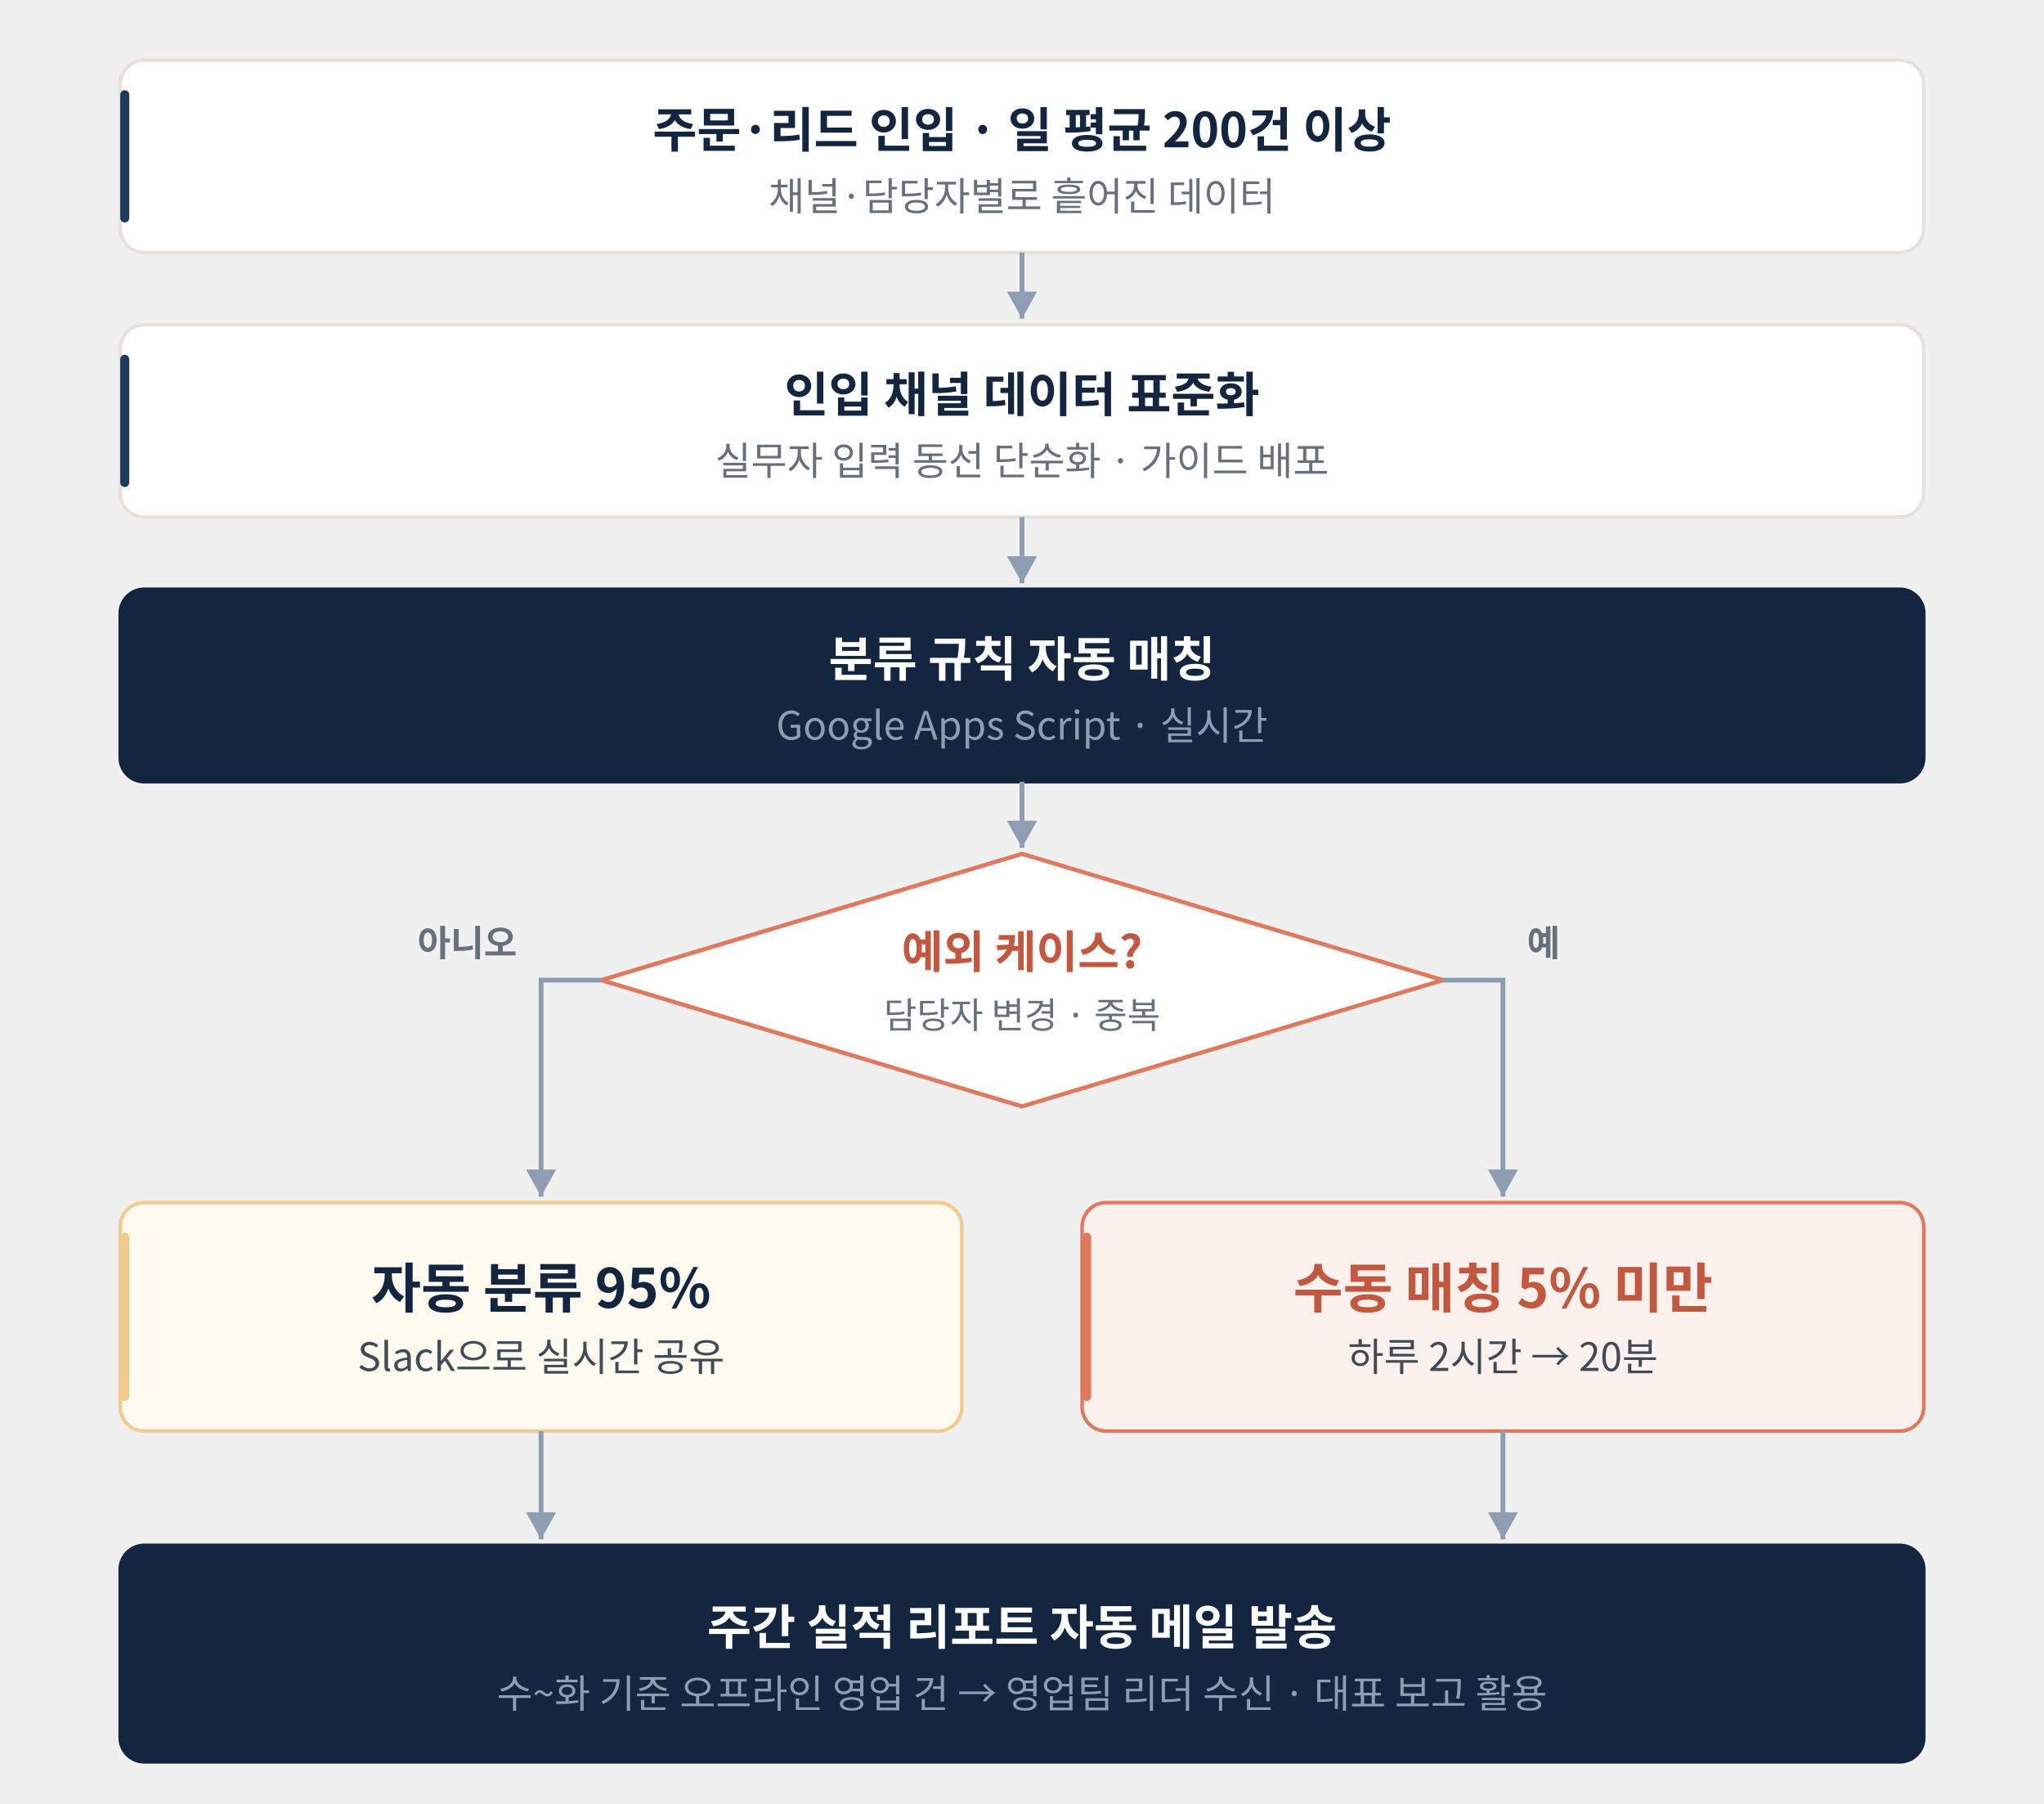
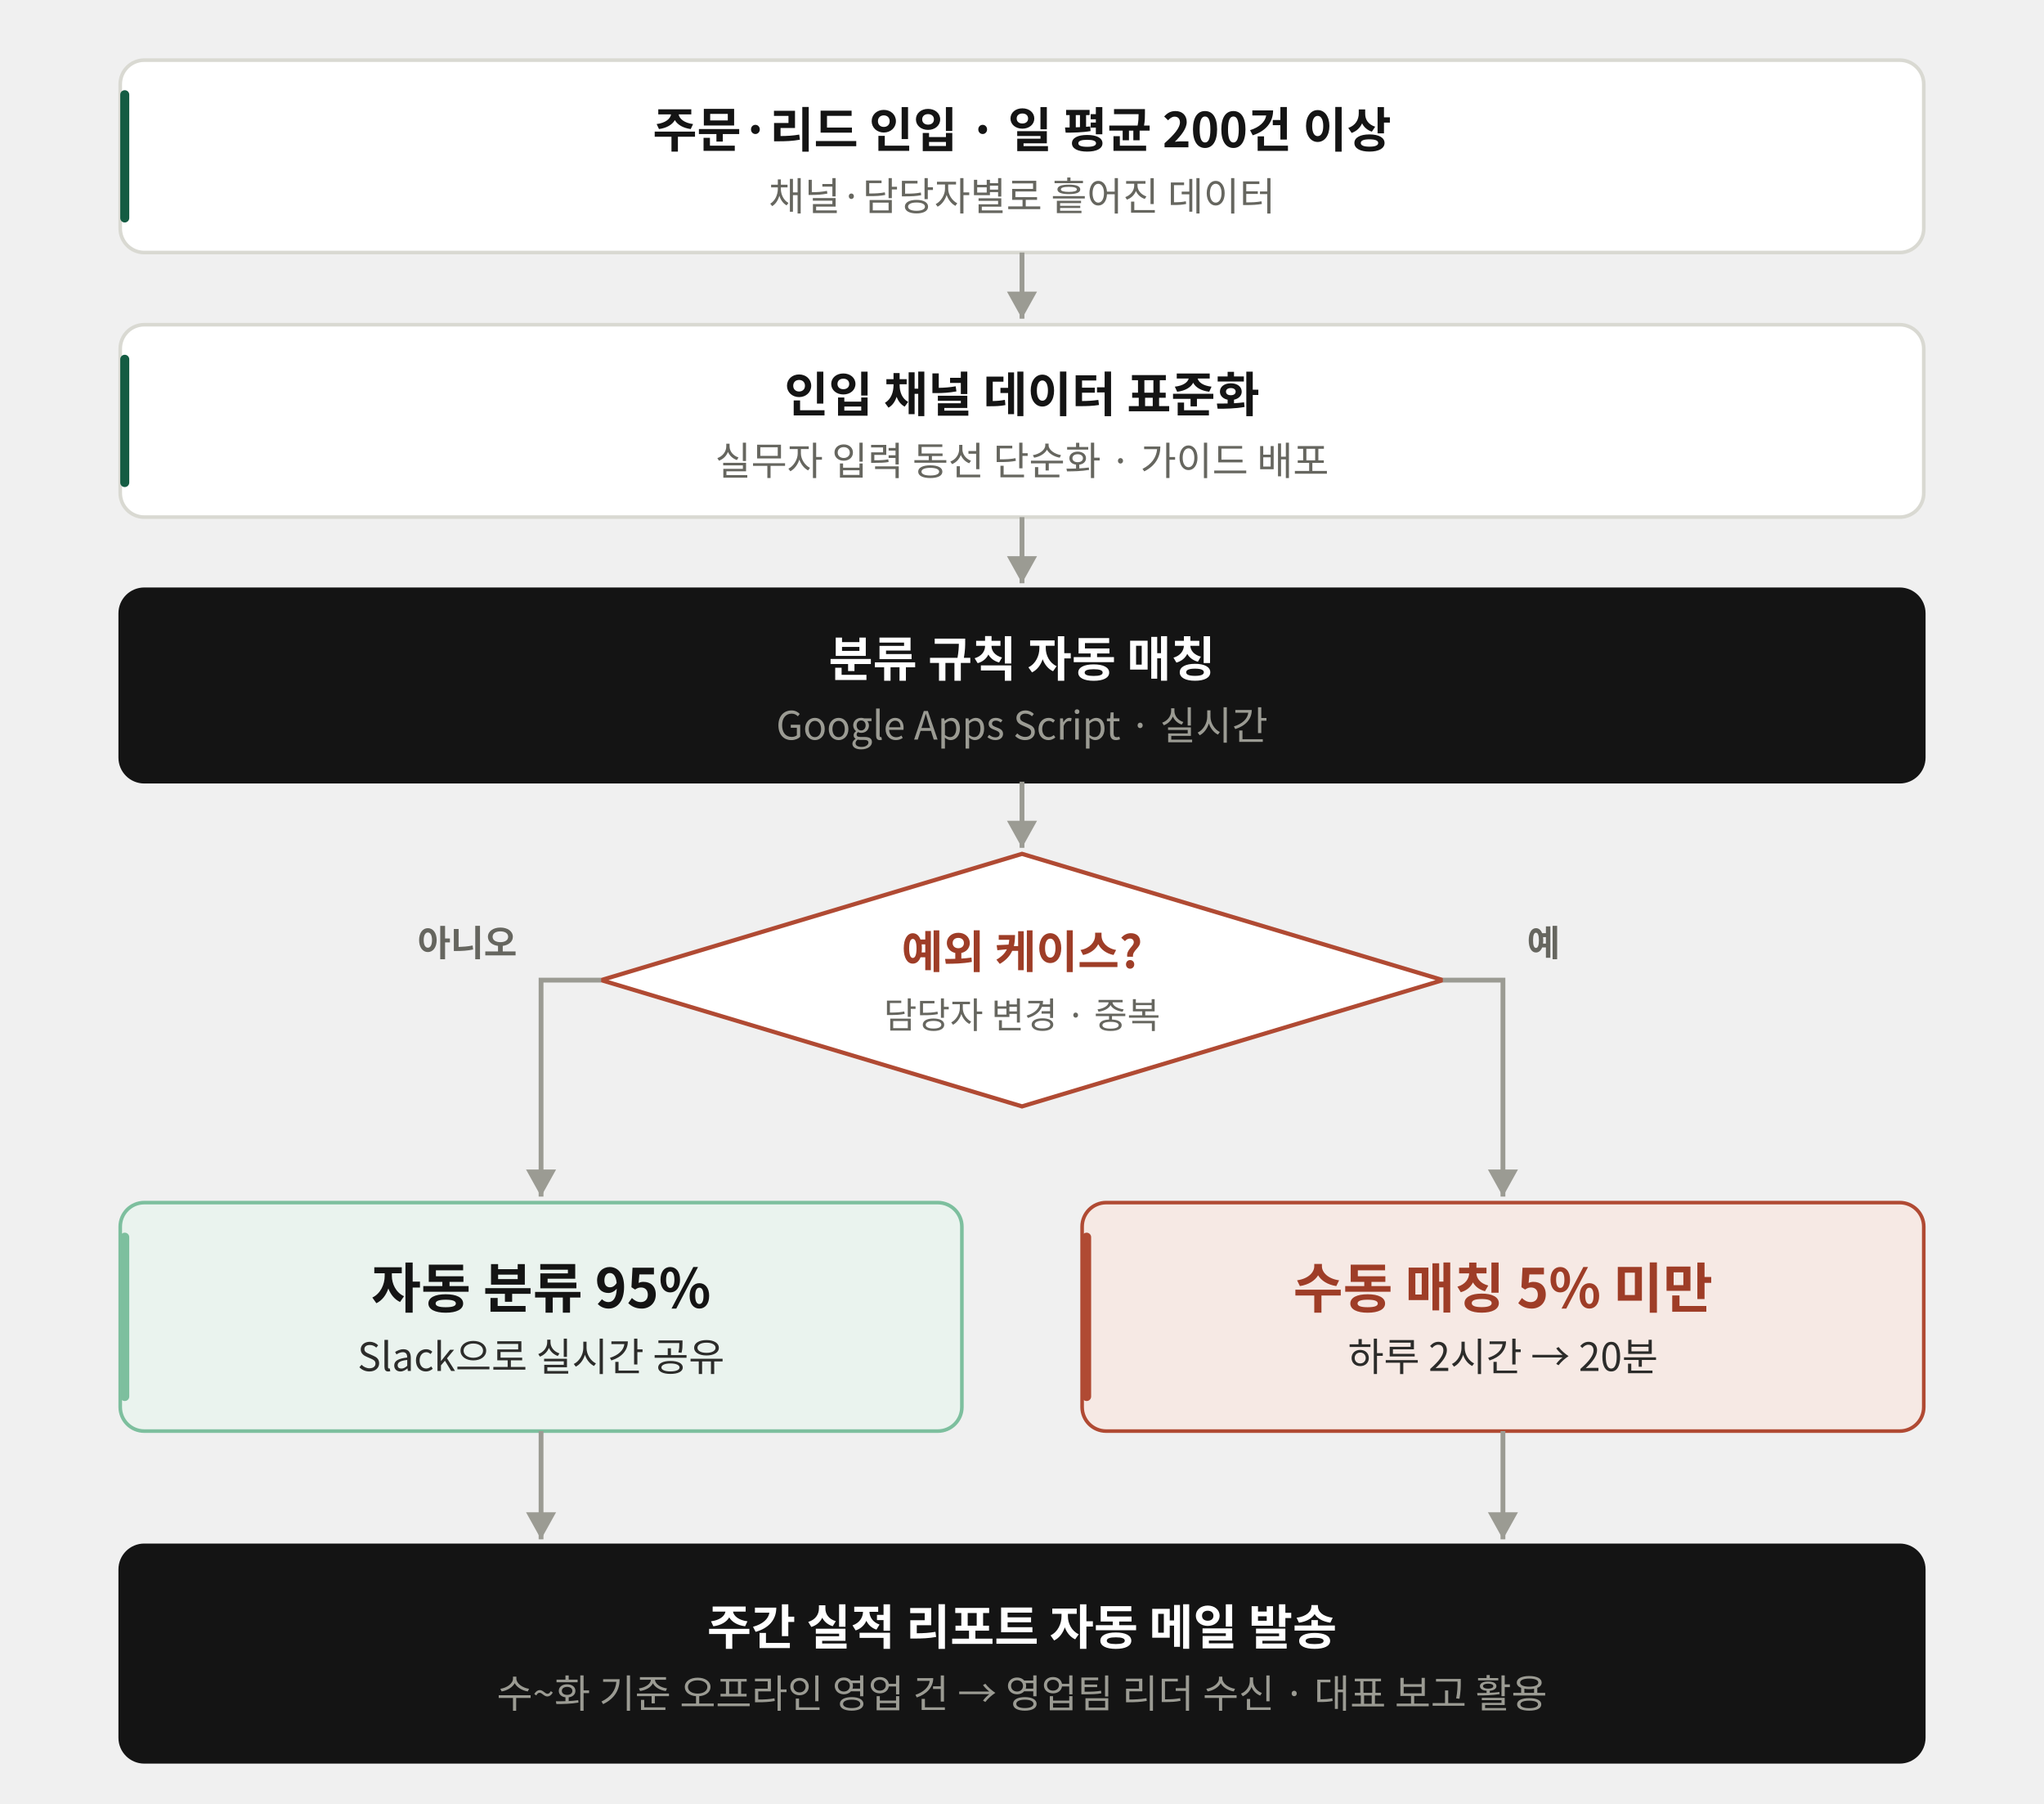
<svg xmlns="http://www.w3.org/2000/svg" viewBox="0 0 680 600" font-family="'Pretendard Variable',Pretendard,-apple-system,'Noto Sans CJK KR','Noto Sans KR',sans-serif" role="img" aria-label="주문·리드 인입부터 자동 분류, 예외 처리, 주간 리포트까지의 흐름도">
-   <rect x="40" y="20" width="600" height="64" rx="8" fill="#ffffff" stroke="#e6e2da" stroke-width="1.2" />
-   <rect x="40" y="30" width="3" height="44" rx="1.5" fill="#1e3a5f" />
-   <text x="340.0" y="49.0" font-size="16" font-weight="700" fill="#13253f" text-anchor="middle">주문·리드 인입 · 일 평균 200건 이상</text>
-   <text x="340.0" y="70.0" font-size="13" font-weight="500" fill="#66717d" text-anchor="middle">채널·담당자별로 흩어진 데이터</text>
-   <path d="M340,84 L340,106" fill="none" stroke="#8e9db2" stroke-width="1.6" />
-   <polygon points="335,97 345,97 340,106" fill="#8e9db2" />
-   <rect x="40" y="108" width="600" height="64" rx="8" fill="#ffffff" stroke="#e6e2da" stroke-width="1.2" />
-   <rect x="40" y="118" width="3" height="44" rx="1.5" fill="#1e3a5f" />
-   <text x="340.0" y="137.0" font-size="16" font-weight="700" fill="#13253f" text-anchor="middle">인입 채널 데이터 표준화</text>
-   <text x="340.0" y="158.0" font-size="13" font-weight="500" fill="#66717d" text-anchor="middle">실무자 입력 동선 단순화 · 가이드 배포</text>
-   <path d="M340,172 L340,194" fill="none" stroke="#8e9db2" stroke-width="1.6" />
-   <polygon points="335,185 345,185 340,194" fill="#8e9db2" />
-   <rect x="40" y="196" width="600" height="64" rx="8" fill="#13253f" stroke="#13253f" stroke-width="1.2" />
+   <rect x="40" y="20" width="600" height="64" rx="8" fill="#ffffff" stroke="#d9d9d2" stroke-width="1.2" />
+   <rect x="40" y="30" width="3" height="44" rx="1.5" fill="#145c43" />
+   <text x="340.0" y="49.0" font-size="16" font-weight="700" fill="#141414" text-anchor="middle">주문·리드 인입 · 일 평균 200건 이상</text>
+   <text x="340.0" y="70.0" font-size="13" font-weight="500" fill="#66665f" text-anchor="middle">채널·담당자별로 흩어진 데이터</text>
+   <path d="M340,84 L340,106" fill="none" stroke="#9b9b93" stroke-width="1.6" />
+   <polygon points="335,97 345,97 340,106" fill="#9b9b93" />
+   <rect x="40" y="108" width="600" height="64" rx="8" fill="#ffffff" stroke="#d9d9d2" stroke-width="1.2" />
+   <rect x="40" y="118" width="3" height="44" rx="1.5" fill="#145c43" />
+   <text x="340.0" y="137.0" font-size="16" font-weight="700" fill="#141414" text-anchor="middle">인입 채널 데이터 표준화</text>
+   <text x="340.0" y="158.0" font-size="13" font-weight="500" fill="#66665f" text-anchor="middle">실무자 입력 동선 단순화 · 가이드 배포</text>
+   <path d="M340,172 L340,194" fill="none" stroke="#9b9b93" stroke-width="1.6" />
+   <polygon points="335,185 345,185 340,194" fill="#9b9b93" />
+   <rect x="40" y="196" width="600" height="64" rx="8" fill="#141414" stroke="#141414" stroke-width="1.2" />
  <text x="340.0" y="225.0" font-size="16" font-weight="700" fill="#ffffff" text-anchor="middle">분류 규칙 자동 매칭</text>
-   <text x="340.0" y="246.0" font-size="13" font-weight="500" fill="#8e9db2" text-anchor="middle">Google Apps Script · 실시간</text>
-   <path d="M340,260 L340,282" fill="none" stroke="#8e9db2" stroke-width="1.6" />
-   <polygon points="335,273 345,273 340,282" fill="#8e9db2" />
-   <polygon points="340,284 480,326 340,368 200,326" fill="#fff" stroke="#e07a5f" stroke-width="1.4" />
-   <text x="340" y="322" font-size="15" font-weight="700" fill="#c2583f" text-anchor="middle">예외 케이스?</text>
-   <text x="340" y="342" font-size="12" font-weight="500" fill="#66717d" text-anchor="middle">담당자 변경 · 중복</text>
-   <path d="M200,326 L180,326 L180,398" fill="none" stroke="#8e9db2" stroke-width="1.6" />
-   <polygon points="175,389 185,389 180,398" fill="#8e9db2" />
-   <text x="172" y="318" font-size="12" font-weight="600" fill="#66717d" text-anchor="end">아니오</text>
-   <path d="M480,326 L500,326 L500,398" fill="none" stroke="#8e9db2" stroke-width="1.6" />
-   <polygon points="495,389 505,389 500,398" fill="#8e9db2" />
-   <text x="508" y="318" font-size="12" font-weight="600" fill="#66717d" text-anchor="start">예</text>
-   <rect x="40" y="400" width="280" height="76" rx="8" fill="#fffaf0" stroke="#f2cc8f" stroke-width="1.2" />
-   <rect x="40" y="410" width="3" height="56" rx="1.5" fill="#f2cc8f" />
-   <text x="180.0" y="435.0" font-size="18" font-weight="700" fill="#13253f" text-anchor="middle">자동 분류 95%</text>
-   <text x="180.0" y="456.0" font-size="13" font-weight="500" fill="#3f4b57" text-anchor="middle">Slack으로 실시간 공유</text>
-   <rect x="360" y="400" width="280" height="76" rx="8" fill="#fdf1ed" stroke="#e07a5f" stroke-width="1.2" />
-   <rect x="360" y="410" width="3" height="56" rx="1.5" fill="#e07a5f" />
-   <text x="500.0" y="435.0" font-size="18" font-weight="700" fill="#c2583f" text-anchor="middle">수동 매칭 5% 미만</text>
-   <text x="500.0" y="456.0" font-size="13" font-weight="500" fill="#3f4b57" text-anchor="middle">하루 2시간 → 20분</text>
-   <path d="M180,476 L180,512" fill="none" stroke="#8e9db2" stroke-width="1.6" />
-   <polygon points="175,503 185,503 180,512" fill="#8e9db2" />
-   <path d="M500,476 L500,512" fill="none" stroke="#8e9db2" stroke-width="1.6" />
-   <polygon points="495,503 505,503 500,512" fill="#8e9db2" />
-   <rect x="40" y="514" width="600" height="72" rx="8" fill="#13253f" stroke="#13253f" stroke-width="1.2" />
+   <text x="340.0" y="246.0" font-size="13" font-weight="500" fill="#9b9b93" text-anchor="middle">Google Apps Script · 실시간</text>
+   <path d="M340,260 L340,282" fill="none" stroke="#9b9b93" stroke-width="1.6" />
+   <polygon points="335,273 345,273 340,282" fill="#9b9b93" />
+   <polygon points="340,284 480,326 340,368 200,326" fill="#fff" stroke="#b04a33" stroke-width="1.4" />
+   <text x="340" y="322" font-size="15" font-weight="700" fill="#9e3d27" text-anchor="middle">예외 케이스?</text>
+   <text x="340" y="342" font-size="12" font-weight="500" fill="#66665f" text-anchor="middle">담당자 변경 · 중복</text>
+   <path d="M200,326 L180,326 L180,398" fill="none" stroke="#9b9b93" stroke-width="1.6" />
+   <polygon points="175,389 185,389 180,398" fill="#9b9b93" />
+   <text x="172" y="318" font-size="12" font-weight="600" fill="#66665f" text-anchor="end">아니오</text>
+   <path d="M480,326 L500,326 L500,398" fill="none" stroke="#9b9b93" stroke-width="1.6" />
+   <polygon points="495,389 505,389 500,398" fill="#9b9b93" />
+   <text x="508" y="318" font-size="12" font-weight="600" fill="#66665f" text-anchor="start">예</text>
+   <rect x="40" y="400" width="280" height="76" rx="8" fill="#eaf3ee" stroke="#7dbf9e" stroke-width="1.2" />
+   <rect x="40" y="410" width="3" height="56" rx="1.5" fill="#7dbf9e" />
+   <text x="180.0" y="435.0" font-size="18" font-weight="700" fill="#141414" text-anchor="middle">자동 분류 95%</text>
+   <text x="180.0" y="456.0" font-size="13" font-weight="500" fill="#2c2c2a" text-anchor="middle">Slack으로 실시간 공유</text>
+   <rect x="360" y="400" width="280" height="76" rx="8" fill="#f6e9e4" stroke="#b04a33" stroke-width="1.2" />
+   <rect x="360" y="410" width="3" height="56" rx="1.5" fill="#b04a33" />
+   <text x="500.0" y="435.0" font-size="18" font-weight="700" fill="#9e3d27" text-anchor="middle">수동 매칭 5% 미만</text>
+   <text x="500.0" y="456.0" font-size="13" font-weight="500" fill="#2c2c2a" text-anchor="middle">하루 2시간 → 20분</text>
+   <path d="M180,476 L180,512" fill="none" stroke="#9b9b93" stroke-width="1.6" />
+   <polygon points="175,503 185,503 180,512" fill="#9b9b93" />
+   <path d="M500,476 L500,512" fill="none" stroke="#9b9b93" stroke-width="1.6" />
+   <polygon points="495,503 505,503 500,512" fill="#9b9b93" />
+   <rect x="40" y="514" width="600" height="72" rx="8" fill="#141414" stroke="#141414" stroke-width="1.2" />
  <text x="340.0" y="547.0" font-size="16" font-weight="700" fill="#ffffff" text-anchor="middle">주간 실적 리포트 자동 메일 발송</text>
-   <text x="340.0" y="568.0" font-size="13" font-weight="500" fill="#8e9db2" text-anchor="middle">수~화 기준 오프라인 영업 건 → 영업팀 리더 수신 · 대표 보고 활용</text>
+   <text x="340.0" y="568.0" font-size="13" font-weight="500" fill="#9b9b93" text-anchor="middle">수~화 기준 오프라인 영업 건 → 영업팀 리더 수신 · 대표 보고 활용</text>
</svg>
